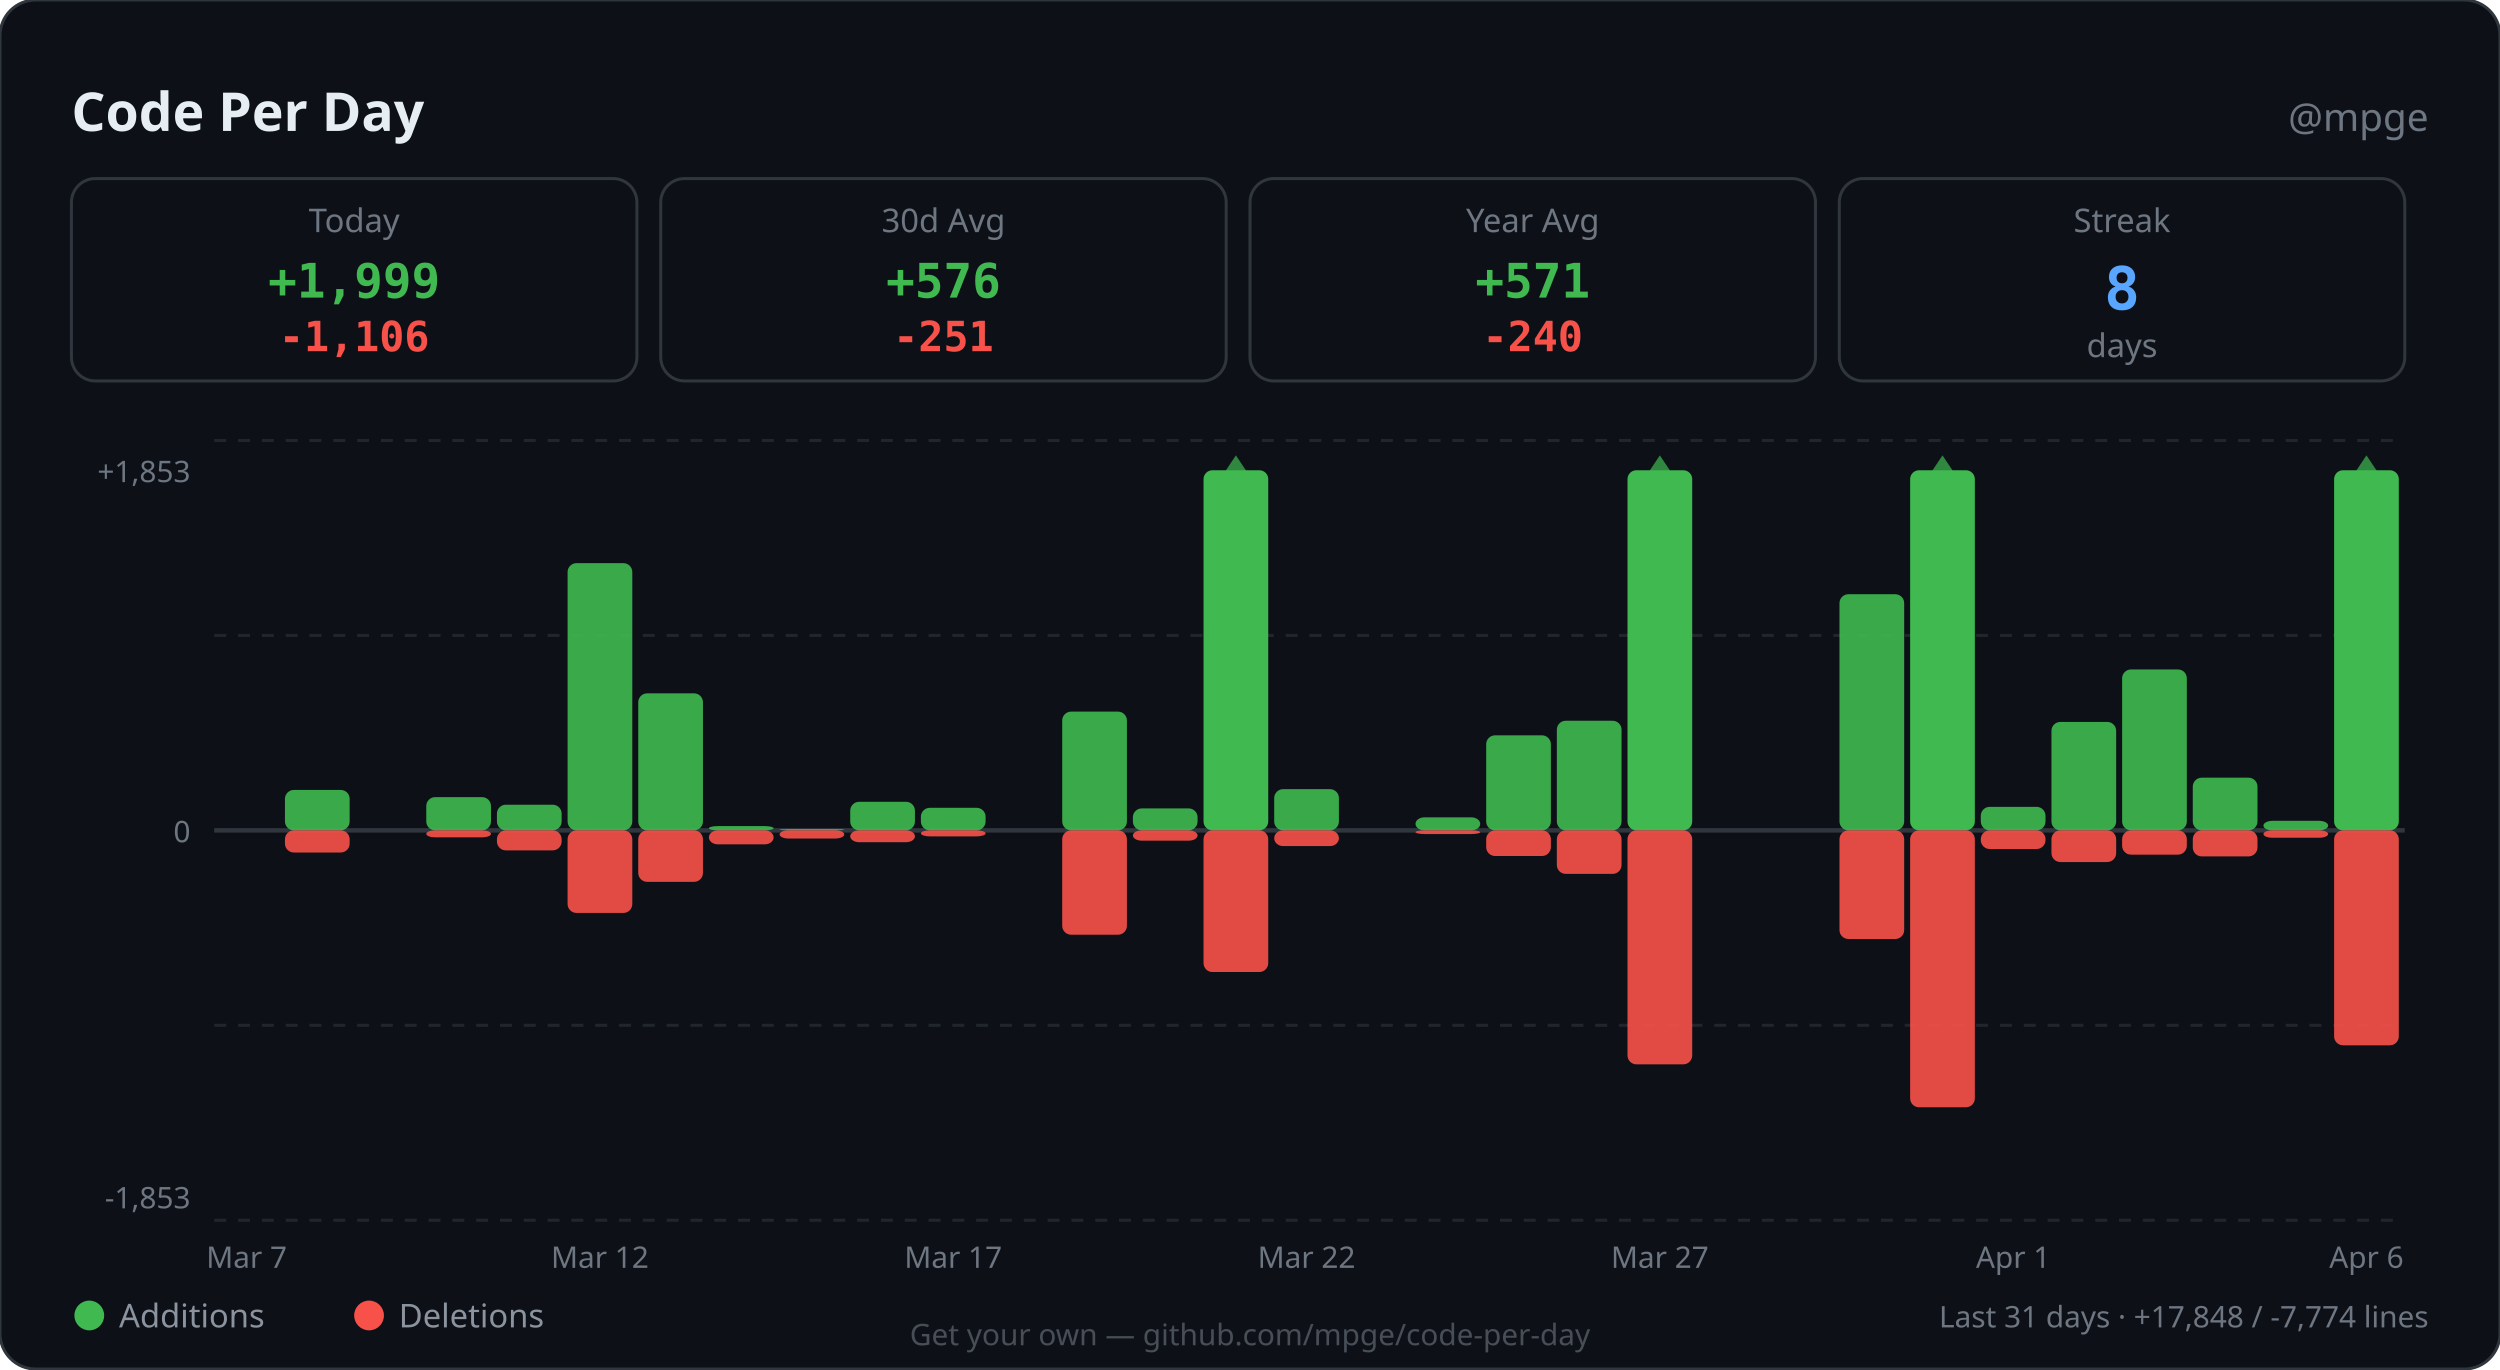
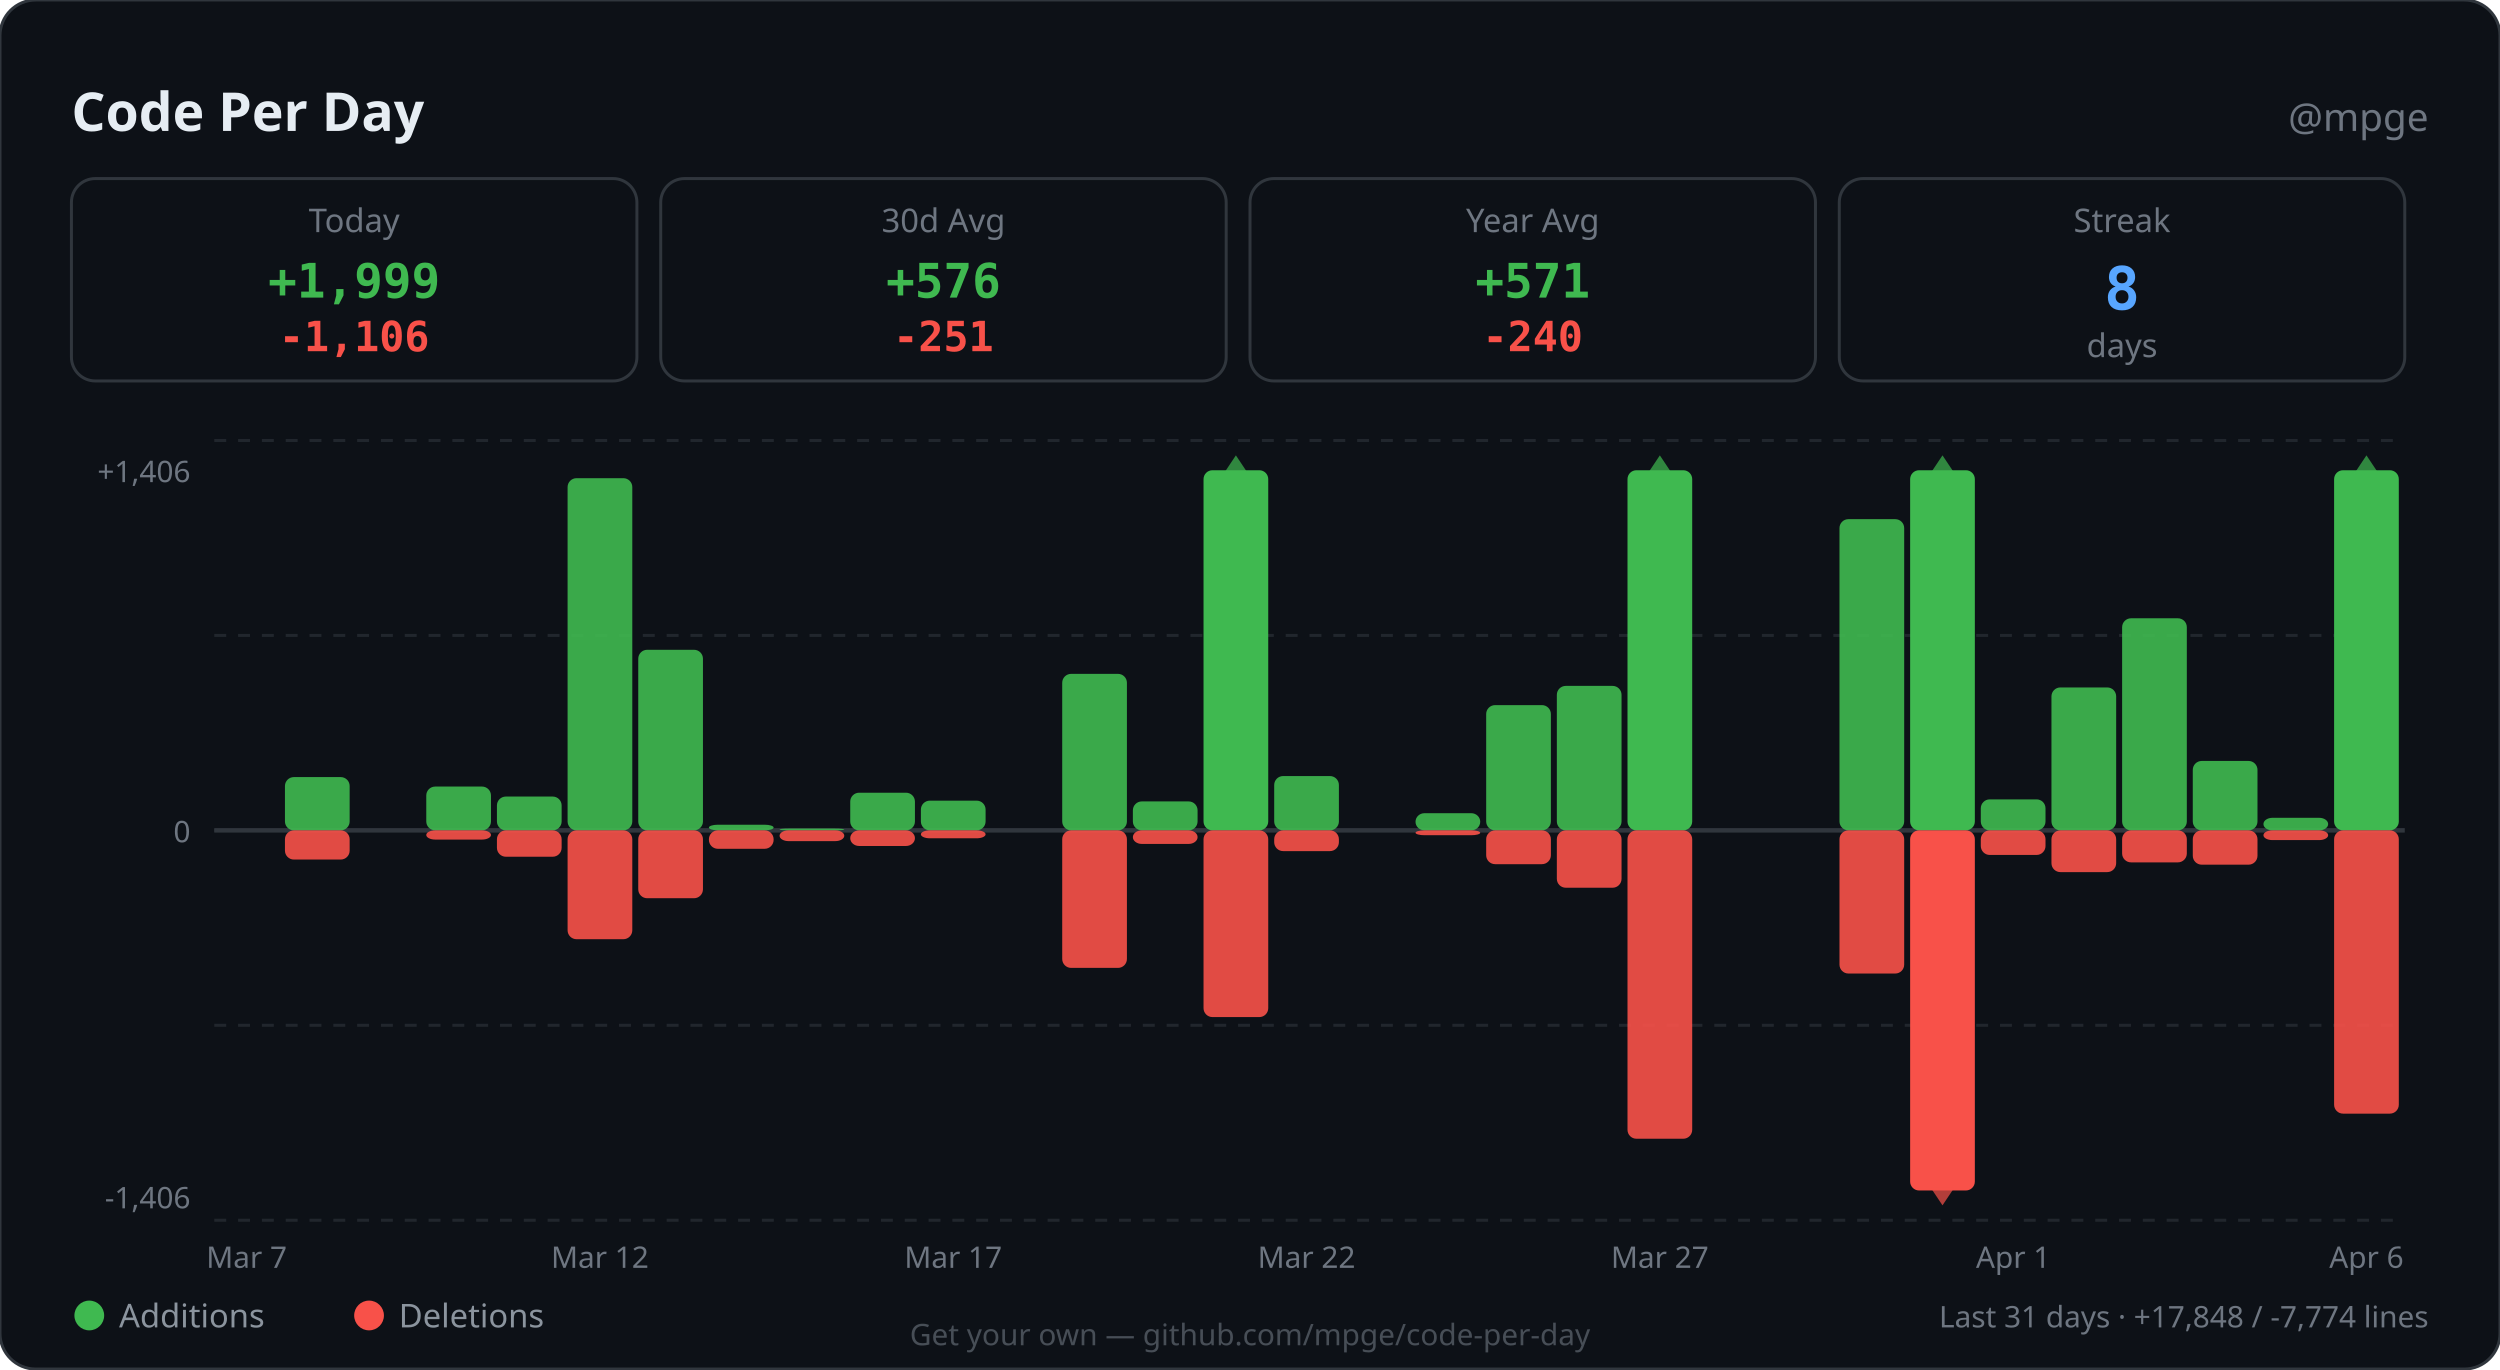
<svg xmlns="http://www.w3.org/2000/svg" width="840" height="460" viewBox="0 0 840 460">
  <style>
      @keyframes fadeInUp {
        from { opacity: 0; transform: translateY(12px); }
        to   { opacity: 1; transform: translateY(0); }
      }
      @keyframes growBar {
        from { transform: scaleY(0); }
        to   { transform: scaleY(1); }
      }
      .cpd-header  { animation: fadeInUp 0.5s ease both; }
      .cpd-stats   { animation: fadeInUp 0.5s ease 0.15s both; }
      .cpd-chart   { animation: fadeInUp 0.5s ease 0.3s both; }
      .cpd-legend  { animation: fadeInUp 0.5s ease 0.45s both; }
    </style>
  <rect width="840" height="460" rx="12" fill="#0d1117" stroke="#30363d" stroke-width="1" />
  <g class="cpd-header">
    <a href="https://github.com/mpge/code-per-day" target="_blank">
      <text x="24" y="44" fill="#e6edf3" font-size="18" font-family="'Segoe UI', sans-serif" font-weight="700">Code Per Day</text>
    </a>
    <text x="816" y="44" fill="#6e7681" font-size="13" font-family="'Segoe UI', sans-serif" text-anchor="end" font-weight="500">@mpge</text>
  </g>
  <g class="cpd-stats">
    <rect x="24" y="60" width="190" height="68" rx="8" fill="#0d1117" stroke="#30363d" stroke-width="1" />
    <text x="119" y="78" fill="#6e7681" font-size="11" font-family="'Segoe UI', sans-serif" text-anchor="middle" font-weight="500">Today</text>
    <text x="119" y="100" fill="#3fb950" font-size="16" font-family="'Segoe UI Mono', 'Cascadia Code', monospace" text-anchor="middle" font-weight="700">+1,999</text>
    <text x="119" y="118" fill="#f85149" font-size="14" font-family="'Segoe UI Mono', 'Cascadia Code', monospace" text-anchor="middle" font-weight="600">-1,106</text>
    <rect x="222" y="60" width="190" height="68" rx="8" fill="#0d1117" stroke="#30363d" stroke-width="1" />
    <text x="317" y="78" fill="#6e7681" font-size="11" font-family="'Segoe UI', sans-serif" text-anchor="middle" font-weight="500">30d Avg</text>
    <text x="317" y="100" fill="#3fb950" font-size="16" font-family="'Segoe UI Mono', 'Cascadia Code', monospace" text-anchor="middle" font-weight="700">+576</text>
    <text x="317" y="118" fill="#f85149" font-size="14" font-family="'Segoe UI Mono', 'Cascadia Code', monospace" text-anchor="middle" font-weight="600">-251</text>
    <rect x="420" y="60" width="190" height="68" rx="8" fill="#0d1117" stroke="#30363d" stroke-width="1" />
    <text x="515" y="78" fill="#6e7681" font-size="11" font-family="'Segoe UI', sans-serif" text-anchor="middle" font-weight="500">Year Avg</text>
    <text x="515" y="100" fill="#3fb950" font-size="16" font-family="'Segoe UI Mono', 'Cascadia Code', monospace" text-anchor="middle" font-weight="700">+571</text>
    <text x="515" y="118" fill="#f85149" font-size="14" font-family="'Segoe UI Mono', 'Cascadia Code', monospace" text-anchor="middle" font-weight="600">-240</text>
    <rect x="618" y="60" width="190" height="68" rx="8" fill="#0d1117" stroke="#30363d" stroke-width="1" />
    <text x="713" y="78" fill="#6e7681" font-size="11" font-family="'Segoe UI', sans-serif" text-anchor="middle" font-weight="500">Streak</text>
    <text x="713" y="104" fill="#58a6ff" font-size="20" font-family="'Segoe UI Mono', 'Cascadia Code', monospace" text-anchor="middle" font-weight="700">8</text>
    <text x="713" y="120" fill="#6e7681" font-size="11" font-family="'Segoe UI', sans-serif" text-anchor="middle">days</text>
  </g>
  <g class="cpd-chart">
    <line x1="72" y1="148" x2="808" y2="148" stroke="#21262d" stroke-width="1" stroke-dasharray="4,4" />
    <line x1="72" y1="213.5" x2="808" y2="213.5" stroke="#21262d" stroke-width="1" stroke-dasharray="4,4" />
    <line x1="72" y1="279" x2="808" y2="279" stroke="#21262d" stroke-width="1" stroke-dasharray="4,4" />
    <line x1="72" y1="344.5" x2="808" y2="344.5" stroke="#21262d" stroke-width="1" stroke-dasharray="4,4" />
    <line x1="72" y1="410" x2="808" y2="410" stroke="#21262d" stroke-width="1" stroke-dasharray="4,4" />
    <line x1="72" y1="279" x2="808" y2="279" stroke="#30363d" stroke-width="1.5" />
-     <text x="64" y="162" fill="#6e7681" font-size="10" font-family="'Segoe UI', sans-serif" text-anchor="end">+1,853</text>
-     <text x="64" y="406" fill="#6e7681" font-size="10" font-family="'Segoe UI', sans-serif" text-anchor="end">-1,853</text>
+     <text x="64" y="162" fill="#6e7681" font-size="10" font-family="'Segoe UI', sans-serif" text-anchor="end">+1,406</text>
+     <text x="64" y="406" fill="#6e7681" font-size="10" font-family="'Segoe UI', sans-serif" text-anchor="end">-1,406</text>
    <text x="64" y="283" fill="#6e7681" font-size="10" font-family="'Segoe UI', sans-serif" text-anchor="end">0</text>
-     <rect x="95.742" y="265.418" width="21.742" height="13.582" fill="#3fb950" rx="3" opacity="0.9" />
-     <rect x="95.742" y="279" width="21.742" height="7.444" fill="#f85149" rx="3" opacity="0.9" />
-     <rect x="143.226" y="267.834" width="21.742" height="11.166" fill="#3fb950" rx="3" opacity="0.9" />
-     <rect x="143.226" y="279" width="21.742" height="2.351" fill="#f85149" rx="3" opacity="0.9" />
-     <rect x="166.968" y="270.38" width="21.742" height="8.62" fill="#3fb950" rx="3" opacity="0.9" />
-     <rect x="166.968" y="279" width="21.742" height="6.726" fill="#f85149" rx="3" opacity="0.9" />
-     <rect x="190.71" y="189.213" width="21.742" height="89.787" fill="#3fb950" rx="3" opacity="0.9" />
-     <rect x="190.71" y="279" width="21.742" height="27.752" fill="#f85149" rx="3" opacity="0.9" />
-     <rect x="214.452" y="232.964" width="21.742" height="46.036" fill="#3fb950" rx="3" opacity="0.9" />
-     <rect x="214.452" y="279" width="21.742" height="17.304" fill="#f85149" rx="3" opacity="0.9" />
-     <rect x="238.194" y="277.563" width="21.742" height="1.437" fill="#3fb950" rx="3" opacity="0.9" />
-     <rect x="238.194" y="279" width="21.742" height="4.702" fill="#f85149" rx="3" opacity="0.9" />
-     <rect x="261.935" y="278.543" width="21.742" height="0.457" fill="#3fb950" rx="3" opacity="0.9" />
-     <rect x="261.935" y="279" width="21.742" height="2.743" fill="#f85149" rx="3" opacity="0.9" />
-     <rect x="285.677" y="269.401" width="21.742" height="9.599" fill="#3fb950" rx="3" opacity="0.9" />
-     <rect x="285.677" y="279" width="21.742" height="3.983" fill="#f85149" rx="3" opacity="0.9" />
-     <rect x="309.419" y="271.425" width="21.742" height="7.575" fill="#3fb950" rx="3" opacity="0.9" />
-     <rect x="309.419" y="279" width="21.742" height="2.024" fill="#f85149" rx="3" opacity="0.9" />
-     <rect x="356.903" y="239.102" width="21.742" height="39.898" fill="#3fb950" rx="3" opacity="0.9" />
-     <rect x="356.903" y="279" width="21.742" height="35.066" fill="#f85149" rx="3" opacity="0.9" />
-     <rect x="380.645" y="271.621" width="21.742" height="7.379" fill="#3fb950" rx="3" opacity="0.9" />
-     <rect x="380.645" y="279" width="21.742" height="3.461" fill="#f85149" rx="3" opacity="0.9" />
+     <rect x="95.742" y="261.1" width="21.742" height="17.9" fill="#3fb950" rx="3" opacity="0.9" />
+     <rect x="95.742" y="279" width="21.742" height="9.811" fill="#f85149" rx="3" opacity="0.9" />
+     <rect x="143.226" y="264.284" width="21.742" height="14.716" fill="#3fb950" rx="3" opacity="0.9" />
+     <rect x="143.226" y="279" width="21.742" height="3.098" fill="#f85149" rx="3" opacity="0.9" />
+     <rect x="166.968" y="267.64" width="21.742" height="11.36" fill="#3fb950" rx="3" opacity="0.9" />
+     <rect x="166.968" y="279" width="21.742" height="8.864" fill="#f85149" rx="3" opacity="0.9" />
+     <rect x="190.71" y="160.668" width="21.742" height="118.332" fill="#3fb950" rx="3" opacity="0.9" />
+     <rect x="190.71" y="279" width="21.742" height="36.575" fill="#f85149" rx="3" opacity="0.9" />
+     <rect x="214.452" y="218.328" width="21.742" height="60.672" fill="#3fb950" rx="3" opacity="0.9" />
+     <rect x="214.452" y="279" width="21.742" height="22.806" fill="#f85149" rx="3" opacity="0.9" />
+     <rect x="238.194" y="277.107" width="21.742" height="1.893" fill="#3fb950" rx="3" opacity="0.9" />
+     <rect x="238.194" y="279" width="21.742" height="6.196" fill="#f85149" rx="3" opacity="0.9" />
+     <rect x="261.935" y="278.398" width="21.742" height="0.602" fill="#3fb950" rx="3" opacity="0.9" />
+     <rect x="261.935" y="279" width="21.742" height="3.615" fill="#f85149" rx="3" opacity="0.9" />
+     <rect x="285.677" y="266.349" width="21.742" height="12.651" fill="#3fb950" rx="3" opacity="0.9" />
+     <rect x="285.677" y="279" width="21.742" height="5.25" fill="#f85149" rx="3" opacity="0.9" />
+     <rect x="309.419" y="269.017" width="21.742" height="9.983" fill="#3fb950" rx="3" opacity="0.9" />
+     <rect x="309.419" y="279" width="21.742" height="2.668" fill="#f85149" rx="3" opacity="0.9" />
+     <rect x="356.903" y="226.417" width="21.742" height="52.583" fill="#3fb950" rx="3" opacity="0.9" />
+     <rect x="356.903" y="279" width="21.742" height="46.214" fill="#f85149" rx="3" opacity="0.9" />
+     <rect x="380.645" y="269.275" width="21.742" height="9.725" fill="#3fb950" rx="3" opacity="0.9" />
+     <rect x="380.645" y="279" width="21.742" height="4.561" fill="#f85149" rx="3" opacity="0.9" />
    <rect x="404.387" y="158" width="21.742" height="121" fill="#3fb950" rx="3" opacity="1" />
    <polygon points="411.258,159 419.258,159 415.258,153" fill="#3fb950" opacity="0.7" />
-     <rect x="404.387" y="279" width="21.742" height="47.603" fill="#f85149" rx="3" opacity="0.9" />
-     <rect x="428.129" y="265.157" width="21.742" height="13.843" fill="#3fb950" rx="3" opacity="0.9" />
-     <rect x="428.129" y="279" width="21.742" height="5.289" fill="#f85149" rx="3" opacity="0.9" />
-     <rect x="475.613" y="274.625" width="21.742" height="4.375" fill="#3fb950" rx="3" opacity="0.9" />
-     <rect x="475.613" y="279" width="21.742" height="1.241" fill="#f85149" rx="3" opacity="0.9" />
-     <rect x="499.355" y="247.069" width="21.742" height="31.931" fill="#3fb950" rx="3" opacity="0.9" />
-     <rect x="499.355" y="279" width="21.742" height="8.62" fill="#f85149" rx="3" opacity="0.9" />
-     <rect x="523.097" y="242.171" width="21.742" height="36.829" fill="#3fb950" rx="3" opacity="0.9" />
-     <rect x="523.097" y="279" width="21.742" height="14.627" fill="#f85149" rx="3" opacity="0.9" />
+     <rect x="404.387" y="279" width="21.742" height="62.738" fill="#f85149" rx="3" opacity="0.9" />
+     <rect x="428.129" y="260.755" width="21.742" height="18.245" fill="#3fb950" rx="3" opacity="0.9" />
+     <rect x="428.129" y="279" width="21.742" height="6.971" fill="#f85149" rx="3" opacity="0.9" />
+     <rect x="475.613" y="273.234" width="21.742" height="5.766" fill="#3fb950" rx="3" opacity="0.9" />
+     <rect x="475.613" y="279" width="21.742" height="1.635" fill="#f85149" rx="3" opacity="0.9" />
+     <rect x="499.355" y="236.917" width="21.742" height="42.083" fill="#3fb950" rx="3" opacity="0.9" />
+     <rect x="499.355" y="279" width="21.742" height="11.36" fill="#f85149" rx="3" opacity="0.9" />
+     <rect x="523.097" y="230.462" width="21.742" height="48.538" fill="#3fb950" rx="3" opacity="0.9" />
+     <rect x="523.097" y="279" width="21.742" height="19.277" fill="#f85149" rx="3" opacity="0.9" />
    <rect x="546.839" y="158" width="21.742" height="121" fill="#3fb950" rx="3" opacity="1" />
    <polygon points="553.71,159 561.71,159 557.71,153" fill="#3fb950" opacity="0.7" />
-     <rect x="546.839" y="279" width="21.742" height="78.621" fill="#f85149" rx="3" opacity="0.9" />
-     <rect x="618.065" y="199.661" width="21.742" height="79.339" fill="#3fb950" rx="3" opacity="0.9" />
-     <rect x="618.065" y="279" width="21.742" height="36.502" fill="#f85149" rx="3" opacity="0.9" />
+     <rect x="546.839" y="279" width="21.742" height="103.616" fill="#f85149" rx="3" opacity="0.9" />
+     <rect x="618.065" y="174.437" width="21.742" height="104.563" fill="#3fb950" rx="3" opacity="0.9" />
+     <rect x="618.065" y="279" width="21.742" height="48.107" fill="#f85149" rx="3" opacity="0.9" />
    <rect x="641.806" y="158" width="21.742" height="121" fill="#3fb950" rx="3" opacity="1" />
    <polygon points="648.677,159 656.677,159 652.677,153" fill="#3fb950" opacity="0.7" />
-     <rect x="641.806" y="279" width="21.742" height="93.052" fill="#f85149" rx="3" opacity="0.9" />
-     <rect x="665.548" y="271.099" width="21.742" height="7.901" fill="#3fb950" rx="3" opacity="0.9" />
-     <rect x="665.548" y="279" width="21.742" height="6.269" fill="#f85149" rx="3" opacity="0.9" />
-     <rect x="689.29" y="242.563" width="21.742" height="36.437" fill="#3fb950" rx="3" opacity="0.9" />
-     <rect x="689.29" y="279" width="21.742" height="10.644" fill="#f85149" rx="3" opacity="0.9" />
-     <rect x="713.032" y="224.932" width="21.742" height="54.068" fill="#3fb950" rx="3" opacity="0.9" />
-     <rect x="713.032" y="279" width="21.742" height="8.162" fill="#f85149" rx="3" opacity="0.9" />
-     <rect x="736.774" y="261.304" width="21.742" height="17.696" fill="#3fb950" rx="3" opacity="0.9" />
-     <rect x="736.774" y="279" width="21.742" height="8.75" fill="#f85149" rx="3" opacity="0.9" />
-     <rect x="760.516" y="275.8" width="21.742" height="3.2" fill="#3fb950" rx="3" opacity="0.9" />
-     <rect x="760.516" y="279" width="21.742" height="2.481" fill="#f85149" rx="3" opacity="0.9" />
+     <rect x="641.806" y="279" width="21.742" height="121" fill="#f85149" rx="3" opacity="1" />
+     <polygon points="648.677,399 656.677,399 652.677,405" fill="#f85149" opacity="0.7" />
+     <rect x="665.548" y="268.587" width="21.742" height="10.413" fill="#3fb950" rx="3" opacity="0.9" />
+     <rect x="665.548" y="279" width="21.742" height="8.262" fill="#f85149" rx="3" opacity="0.9" />
+     <rect x="689.29" y="230.979" width="21.742" height="48.021" fill="#3fb950" rx="3" opacity="0.9" />
+     <rect x="689.29" y="279" width="21.742" height="14.028" fill="#f85149" rx="3" opacity="0.9" />
+     <rect x="713.032" y="207.743" width="21.742" height="71.257" fill="#3fb950" rx="3" opacity="0.9" />
+     <rect x="713.032" y="279" width="21.742" height="10.757" fill="#f85149" rx="3" opacity="0.9" />
+     <rect x="736.774" y="255.678" width="21.742" height="23.322" fill="#3fb950" rx="3" opacity="0.9" />
+     <rect x="736.774" y="279" width="21.742" height="11.532" fill="#f85149" rx="3" opacity="0.9" />
+     <rect x="760.516" y="274.783" width="21.742" height="4.217" fill="#3fb950" rx="3" opacity="0.9" />
+     <rect x="760.516" y="279" width="21.742" height="3.27" fill="#f85149" rx="3" opacity="0.9" />
    <rect x="784.258" y="158" width="21.742" height="121" fill="#3fb950" rx="3" opacity="1" />
    <polygon points="791.129,159 799.129,159 795.129,153" fill="#3fb950" opacity="0.7" />
-     <rect x="784.258" y="279" width="21.742" height="72.221" fill="#f85149" rx="3" opacity="0.9" />
+     <rect x="784.258" y="279" width="21.742" height="95.182" fill="#f85149" rx="3" opacity="0.9" />
    <text x="82.871" y="426" fill="#6e7681" font-size="10" font-family="'Segoe UI', sans-serif" text-anchor="middle">Mar 7</text>
    <text x="201.581" y="426" fill="#6e7681" font-size="10" font-family="'Segoe UI', sans-serif" text-anchor="middle">Mar 12</text>
    <text x="320.29" y="426" fill="#6e7681" font-size="10" font-family="'Segoe UI', sans-serif" text-anchor="middle">Mar 17</text>
    <text x="439" y="426" fill="#6e7681" font-size="10" font-family="'Segoe UI', sans-serif" text-anchor="middle">Mar 22</text>
    <text x="557.71" y="426" fill="#6e7681" font-size="10" font-family="'Segoe UI', sans-serif" text-anchor="middle">Mar 27</text>
    <text x="676.419" y="426" fill="#6e7681" font-size="10" font-family="'Segoe UI', sans-serif" text-anchor="middle">Apr 1</text>
    <text x="795.129" y="426" fill="#6e7681" font-size="10" font-family="'Segoe UI', sans-serif" text-anchor="middle">Apr 6</text>
  </g>
  <g class="cpd-legend">
    <circle cx="30" cy="442" r="5" fill="#3fb950" />
    <text x="40" y="446" fill="#8b949e" font-size="11" font-family="'Segoe UI', sans-serif">Additions</text>
    <circle cx="124" cy="442" r="5" fill="#f85149" />
    <text x="134" y="446" fill="#8b949e" font-size="11" font-family="'Segoe UI', sans-serif">Deletions</text>
    <text x="816" y="446" fill="#6e7681" font-size="10" font-family="'Segoe UI', sans-serif" text-anchor="end">Last 31 days · +17,848 / -7,774 lines</text>
  </g>
  <a href="https://github.com/mpge/code-per-day" target="_blank">
    <text x="420" y="452" fill="#6e7681" font-size="10" font-family="'Segoe UI', sans-serif" text-anchor="middle" opacity="0.6">Get your own — github.com/mpge/code-per-day</text>
  </a>
</svg>
